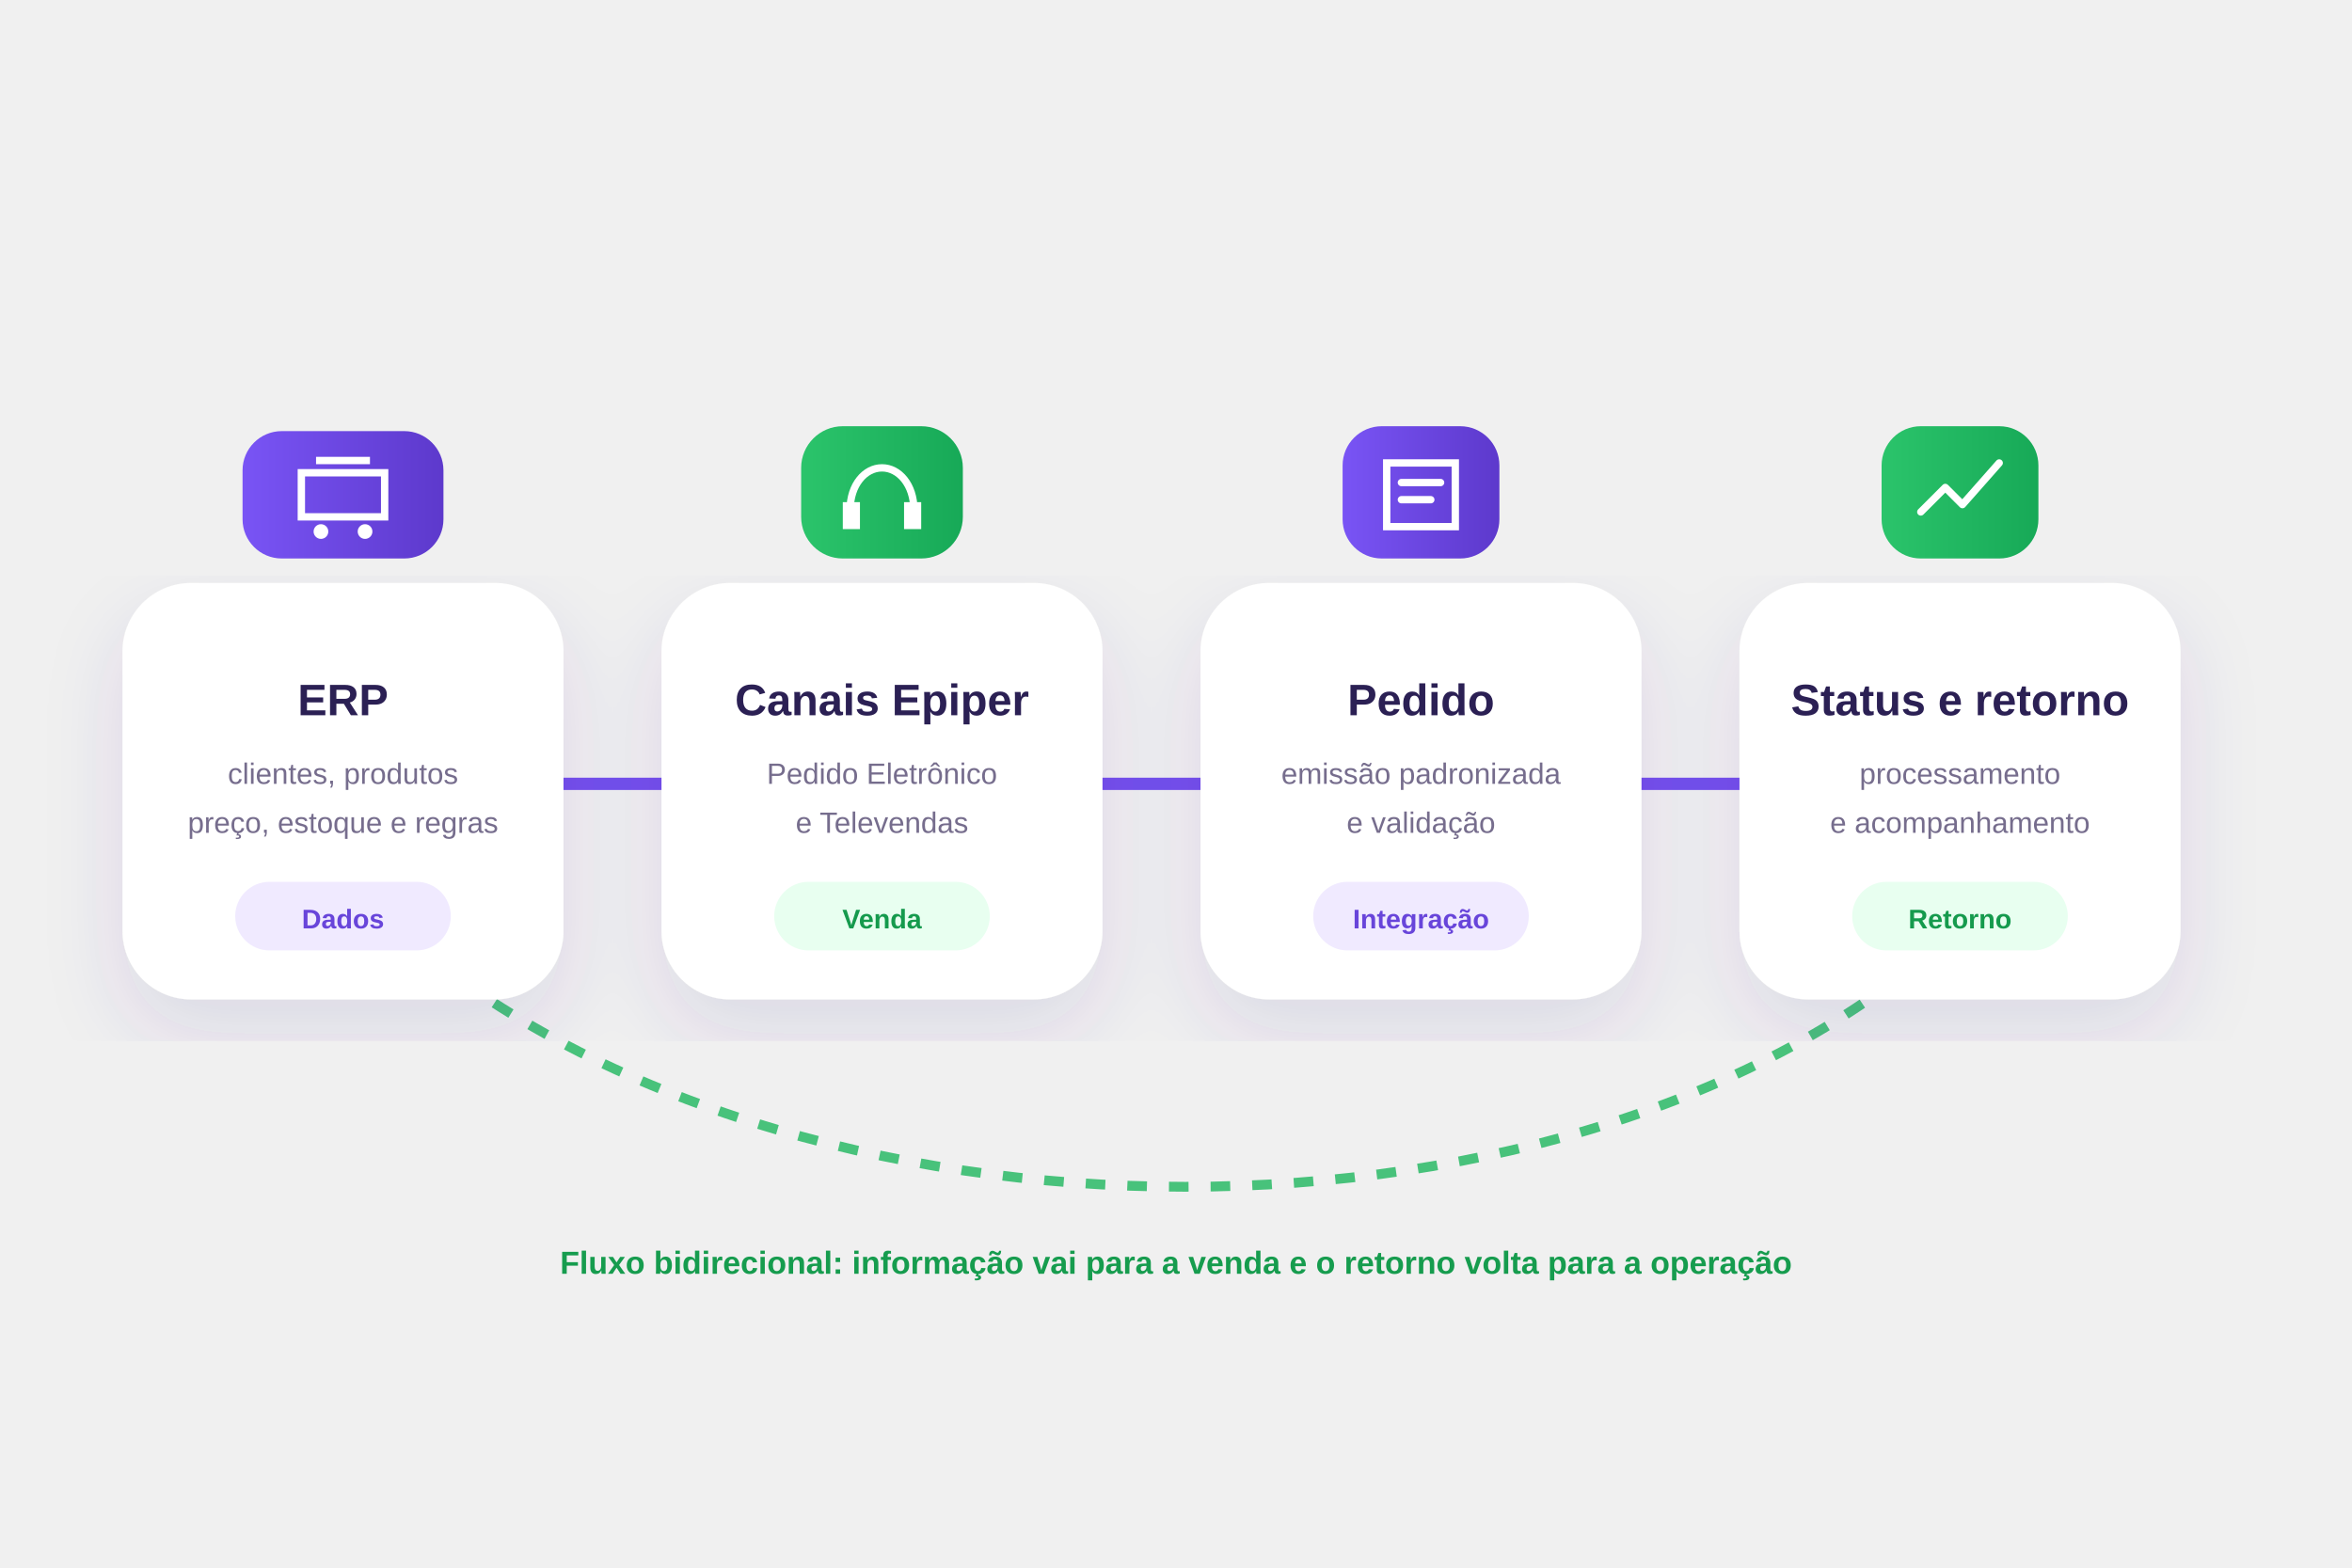
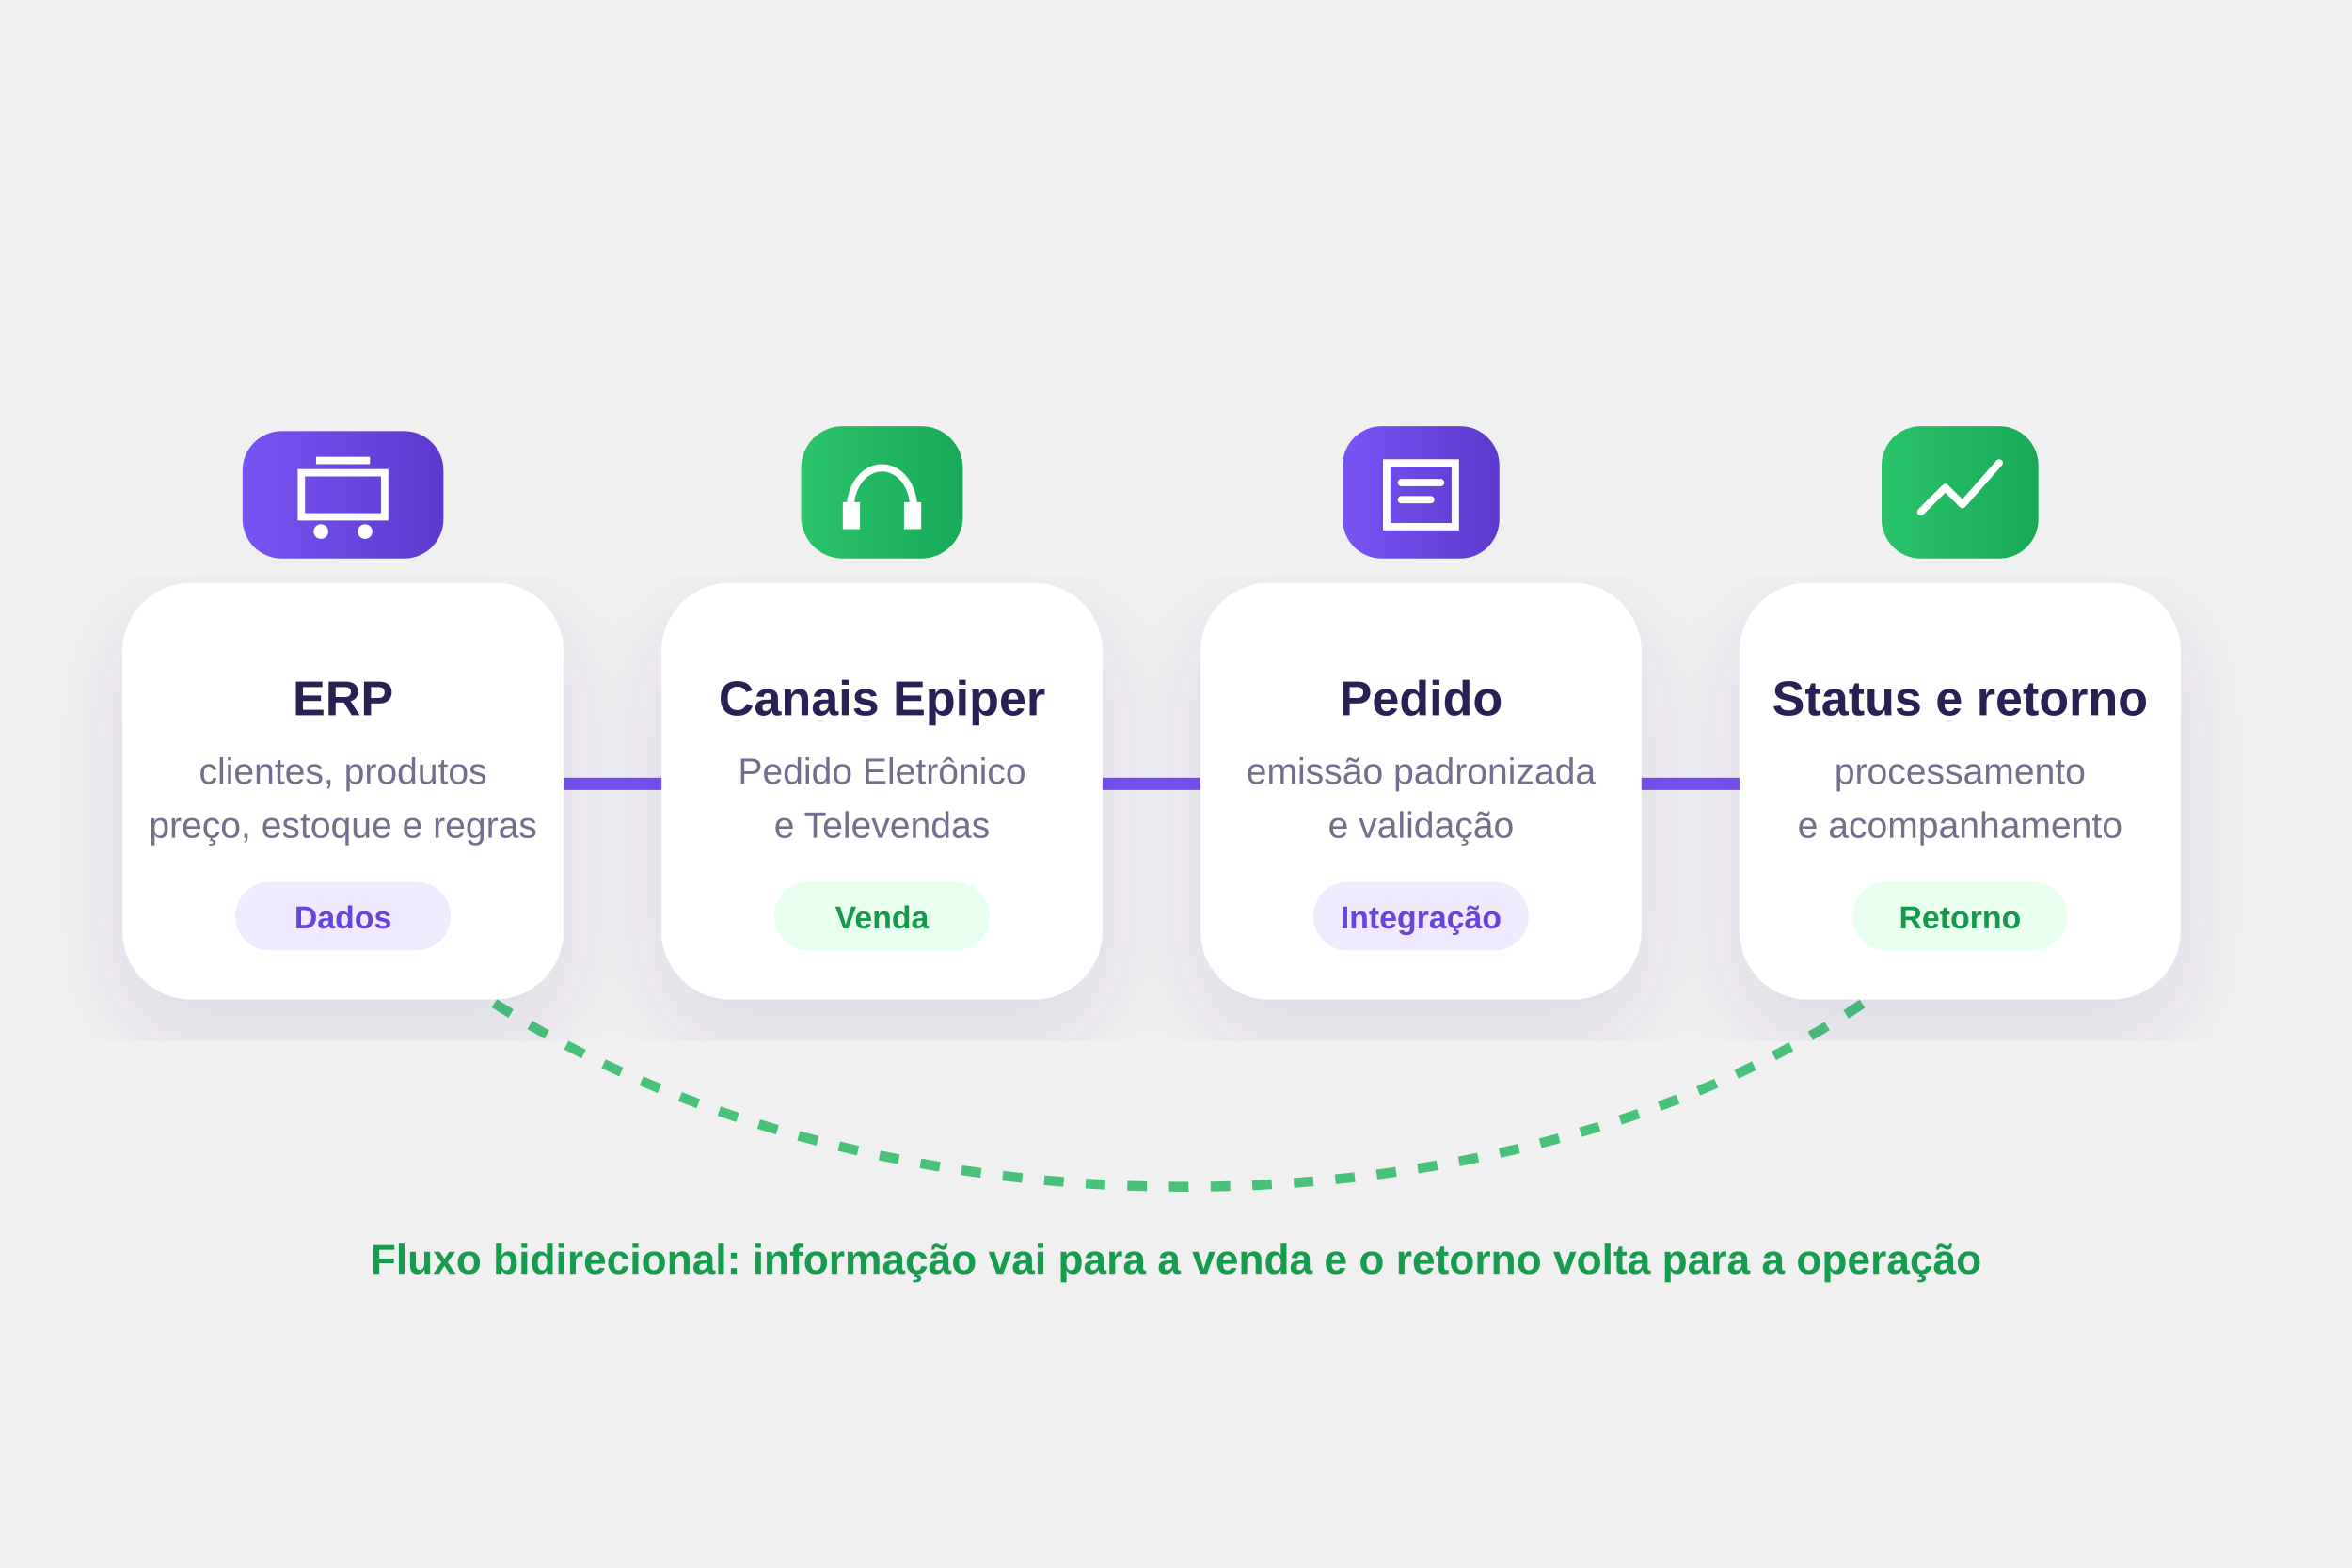
<svg xmlns="http://www.w3.org/2000/svg" viewBox="0 0 960 640" role="img" aria-labelledby="t d">
  <defs>
    <linearGradient id="p" x1="0" x2="1">
      <stop stop-color="#7954f5" />
      <stop offset="1" stop-color="#5d39cc" />
    </linearGradient>
    <linearGradient id="g" x1="0" x2="1">
      <stop stop-color="#2bc46b" />
      <stop offset="1" stop-color="#17a957" />
    </linearGradient>
    <filter id="s">
      <feDropShadow dx="0" dy="14" stdDeviation="16" flood-color="#50309d" flood-opacity=".12" />
    </filter>
    <marker id="a" viewBox="0 0 10 10" refX="8" refY="5" markerWidth="7" markerHeight="7" orient="auto-start-reverse">
      <path d="M0 0l10 5-10 5z" fill="#7350eb" />
    </marker>
  </defs>
  <path d="M160 320H800" stroke="#7350eb" stroke-width="5" stroke-linecap="round" marker-end="url(#a)" />
  <path d="M800 378C650 520 320 520 160 378" fill="none" stroke="#1eb65e" stroke-width="4" stroke-dasharray="8 9" marker-end="url(#a)" opacity=".8" />
  <g filter="url(#s)">
    <rect x="50" y="238" width="180" height="170" rx="28" fill="#fff" />
    <rect x="270" y="238" width="180" height="170" rx="28" fill="#fff" />
    <rect x="490" y="238" width="180" height="170" rx="28" fill="#fff" />
    <rect x="710" y="238" width="180" height="170" rx="28" fill="#fff" />
  </g>
  <g font-family="Arial,sans-serif" text-anchor="middle">
-     <text x="140" y="292" font-size="18" font-weight="700" fill="#2b2054">ERP</text>
-     <text x="140" y="320" font-size="12" fill="#766d8d">clientes, produtos</text>
-     <text x="140" y="340" font-size="12" fill="#766d8d">preço, estoque e regras</text>
-     <text x="360" y="292" font-size="18" font-weight="700" fill="#2b2054">Canais Epiper</text>
-     <text x="360" y="320" font-size="12" fill="#766d8d">Pedido Eletrônico</text>
-     <text x="360" y="340" font-size="12" fill="#766d8d">e Televendas</text>
-     <text x="580" y="292" font-size="18" font-weight="700" fill="#2b2054">Pedido</text>
-     <text x="580" y="320" font-size="12" fill="#766d8d">emissão padronizada</text>
-     <text x="580" y="340" font-size="12" fill="#766d8d">e validação</text>
-     <text x="800" y="292" font-size="18" font-weight="700" fill="#2b2054">Status e retorno</text>
-     <text x="800" y="320" font-size="12" fill="#766d8d">processamento</text>
-     <text x="800" y="340" font-size="12" fill="#766d8d">e acompanhamento</text>
+     <text x="140" y="292" font-size="20" font-weight="700" fill="#2b2054">ERP</text>
+     <text x="140" y="320" font-size="15" fill="#766d8d">clientes, produtos</text>
+     <text x="140" y="342" font-size="15" fill="#766d8d">preço, estoque e regras</text>
+     <text x="360" y="292" font-size="20" font-weight="700" fill="#2b2054">Canais Epiper</text>
+     <text x="360" y="320" font-size="15" fill="#766d8d">Pedido Eletrônico</text>
+     <text x="360" y="342" font-size="15" fill="#766d8d">e Televendas</text>
+     <text x="580" y="292" font-size="20" font-weight="700" fill="#2b2054">Pedido</text>
+     <text x="580" y="320" font-size="15" fill="#766d8d">emissão padronizada</text>
+     <text x="580" y="342" font-size="15" fill="#766d8d">e validação</text>
+     <text x="800" y="292" font-size="20" font-weight="700" fill="#2b2054">Status e retorno</text>
+     <text x="800" y="320" font-size="15" fill="#766d8d">processamento</text>
+     <text x="800" y="342" font-size="15" fill="#766d8d">e acompanhamento</text>
  </g>
  <g>
    <rect x="96" y="360" width="88" height="28" rx="14" fill="#f0eaff" />
-     <text x="140" y="379" text-anchor="middle" font-family="Arial,sans-serif" font-size="11" font-weight="700" fill="#6845da">Dados</text>
+     <text x="140" y="379" text-anchor="middle" font-family="Arial,sans-serif" font-size="13" font-weight="700" fill="#6845da">Dados</text>
    <rect x="316" y="360" width="88" height="28" rx="14" fill="#e8fff0" />
-     <text x="360" y="379" text-anchor="middle" font-family="Arial,sans-serif" font-size="11" font-weight="700" fill="#159a4d">Venda</text>
+     <text x="360" y="379" text-anchor="middle" font-family="Arial,sans-serif" font-size="13" font-weight="700" fill="#159a4d">Venda</text>
    <rect x="536" y="360" width="88" height="28" rx="14" fill="#f0eaff" />
-     <text x="580" y="379" text-anchor="middle" font-family="Arial,sans-serif" font-size="11" font-weight="700" fill="#6845da">Integração</text>
+     <text x="580" y="379" text-anchor="middle" font-family="Arial,sans-serif" font-size="13" font-weight="700" fill="#6845da">Integração</text>
    <rect x="756" y="360" width="88" height="28" rx="14" fill="#e8fff0" />
-     <text x="800" y="379" text-anchor="middle" font-family="Arial,sans-serif" font-size="11" font-weight="700" fill="#159a4d">Retorno</text>
+     <text x="800" y="379" text-anchor="middle" font-family="Arial,sans-serif" font-size="13" font-weight="700" fill="#159a4d">Retorno</text>
  </g>
  <g transform="translate(99 176)">
    <rect width="82" height="52" rx="16" fill="url(#p)" />
    <path d="M24 17h34v18H24zM30 12h22" fill="none" stroke="#fff" stroke-width="3" />
    <circle cx="32" cy="41" r="3" fill="#fff" />
    <circle cx="50" cy="41" r="3" fill="#fff" />
  </g>
  <g transform="translate(327 174)">
    <rect width="66" height="54" rx="17" fill="url(#g)" />
    <path d="M20 34c0-10 6-17 13-17s13 7 13 17" fill="none" stroke="#fff" stroke-width="3" />
    <path d="M17 31h7v11h-7zm25 0h7v11h-7z" fill="#fff" />
  </g>
  <g transform="translate(548 174)">
    <rect width="64" height="54" rx="16" fill="url(#p)" />
    <path d="M18 15h28v26H18zM24 23h16M24 30h12" fill="none" stroke="#fff" stroke-width="3" stroke-linecap="round" />
  </g>
  <g transform="translate(768 174)">
    <rect width="64" height="54" rx="16" fill="url(#g)" />
    <path d="M16 35l10-10 7 7 15-17" fill="none" stroke="#fff" stroke-width="3" stroke-linecap="round" stroke-linejoin="round" />
  </g>
-   <text x="480" y="520" text-anchor="middle" font-family="Arial,sans-serif" font-size="13" font-weight="700" fill="#169c4e">Fluxo bidirecional: informação vai para a venda e o retorno volta para a operação</text>
+   <text x="480" y="520" text-anchor="middle" font-family="Arial,sans-serif" font-size="17" font-weight="700" fill="#169c4e">Fluxo bidirecional: informação vai para a venda e o retorno volta para a operação</text>
</svg>
